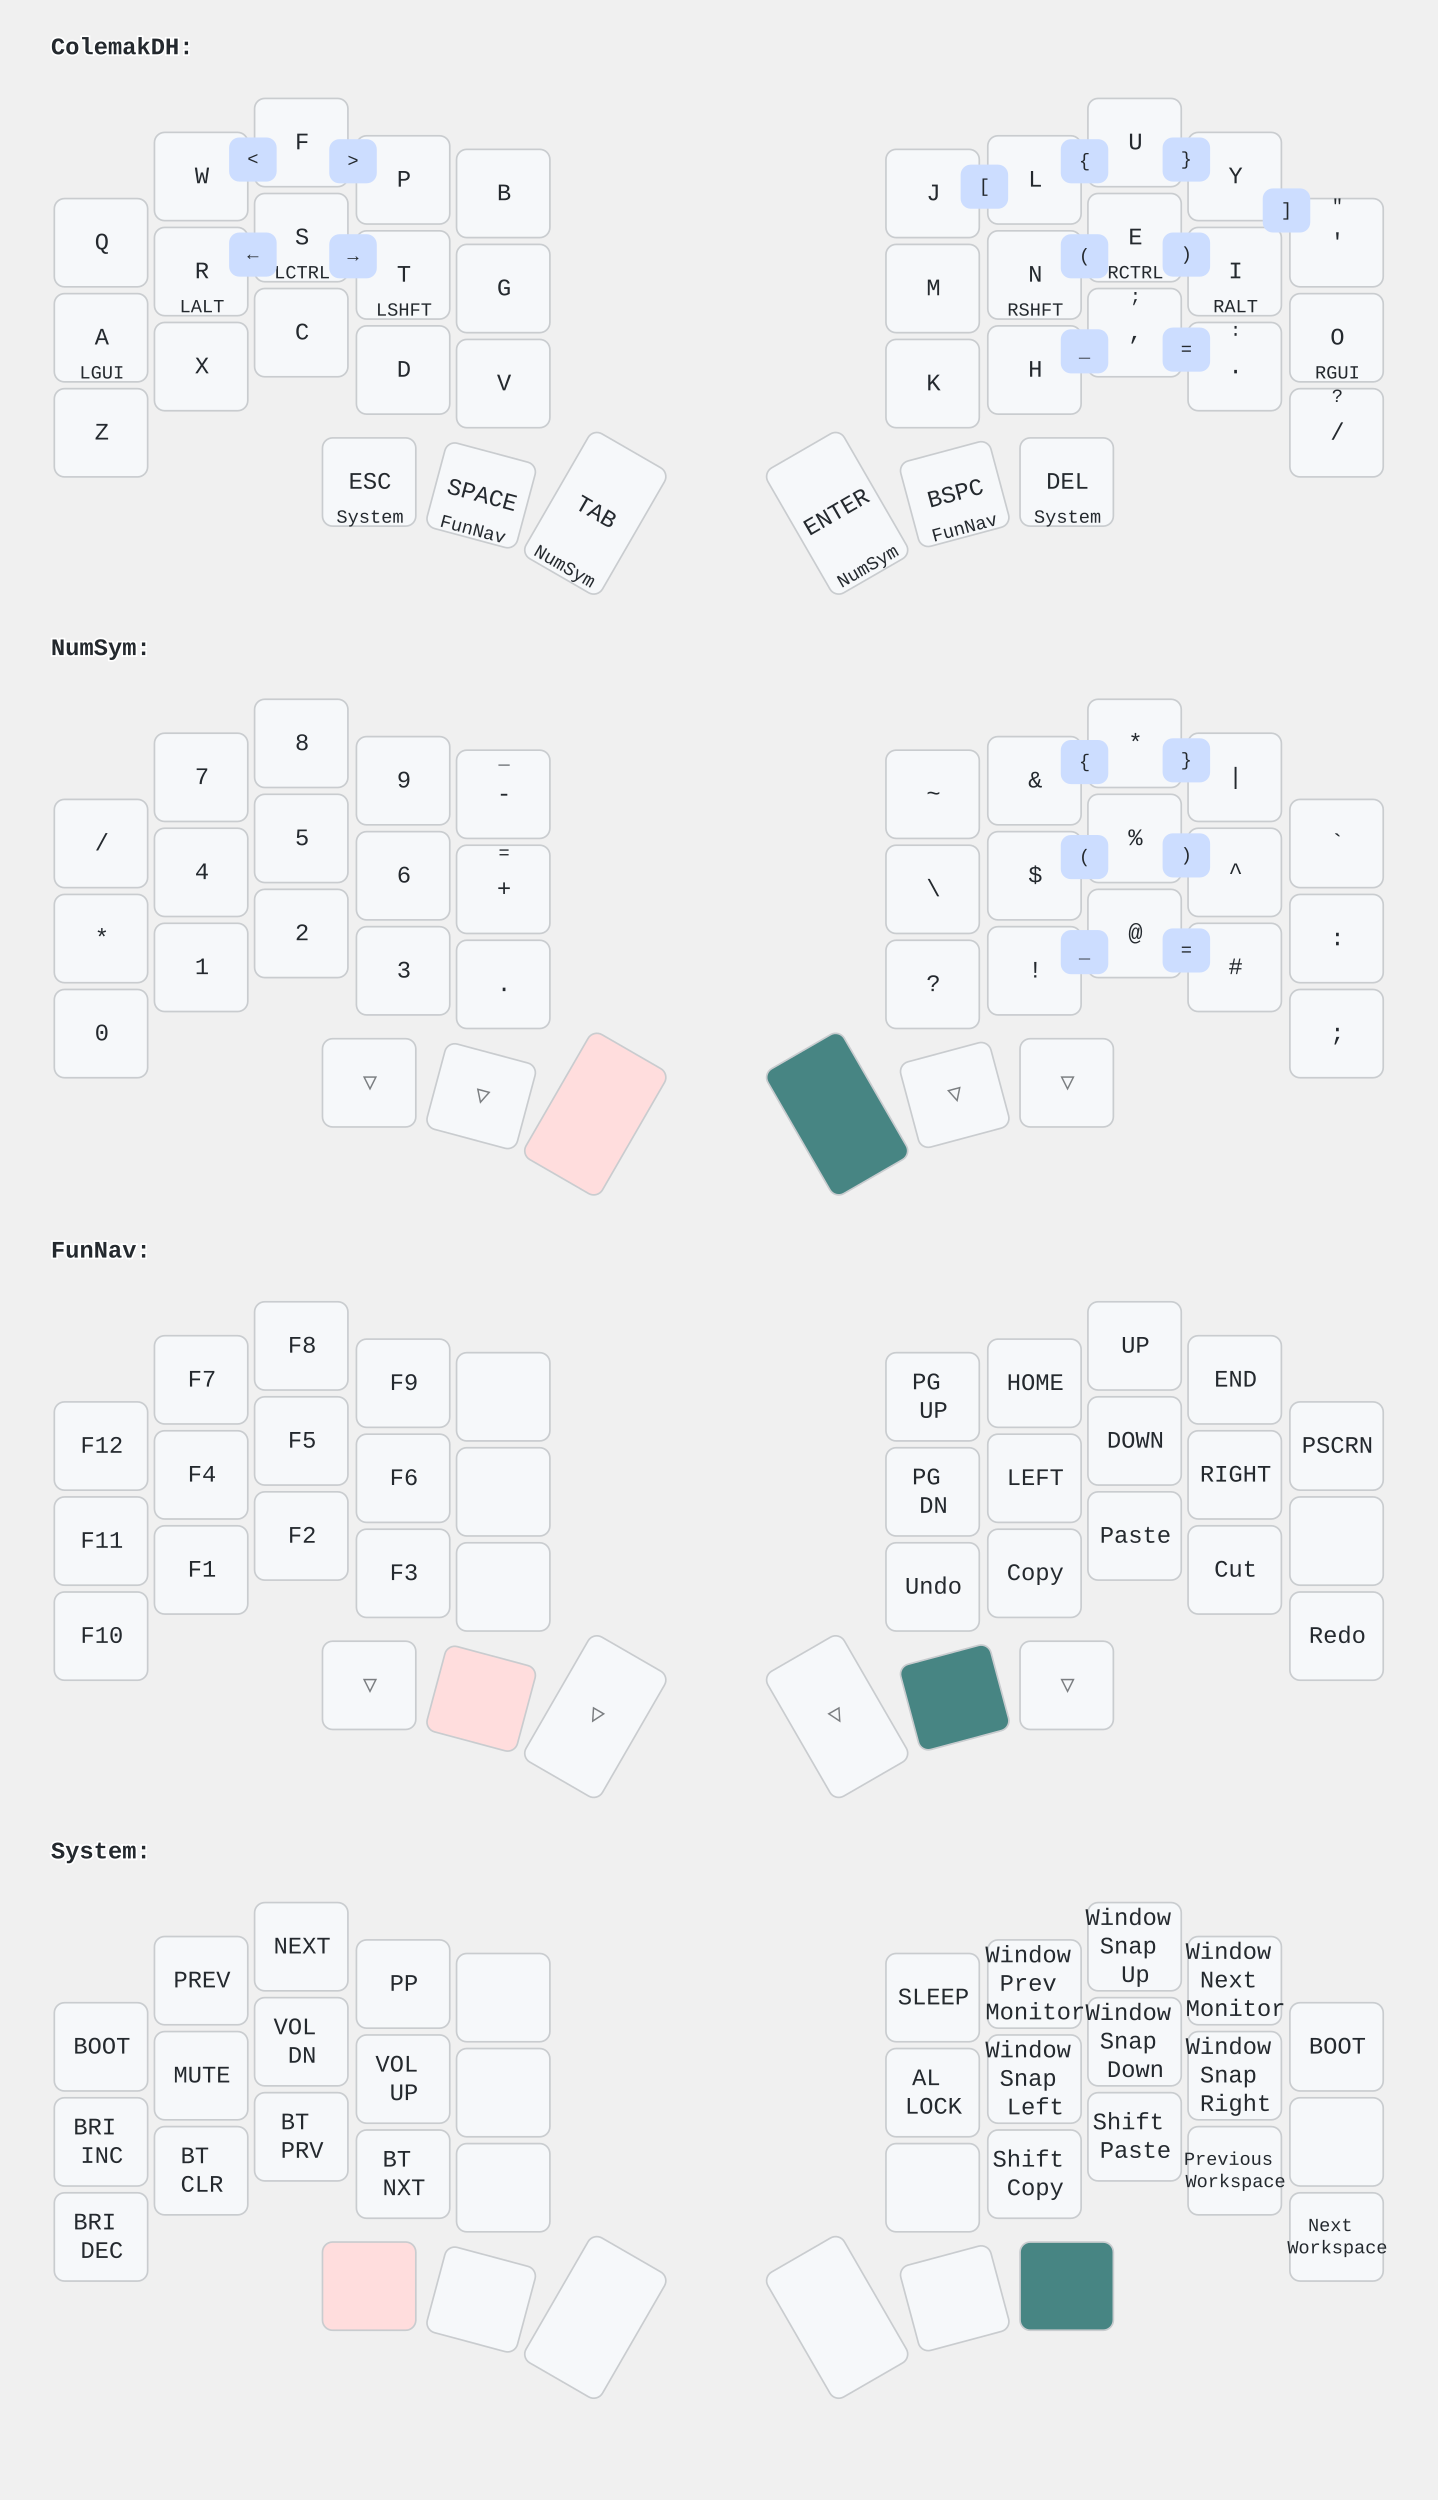
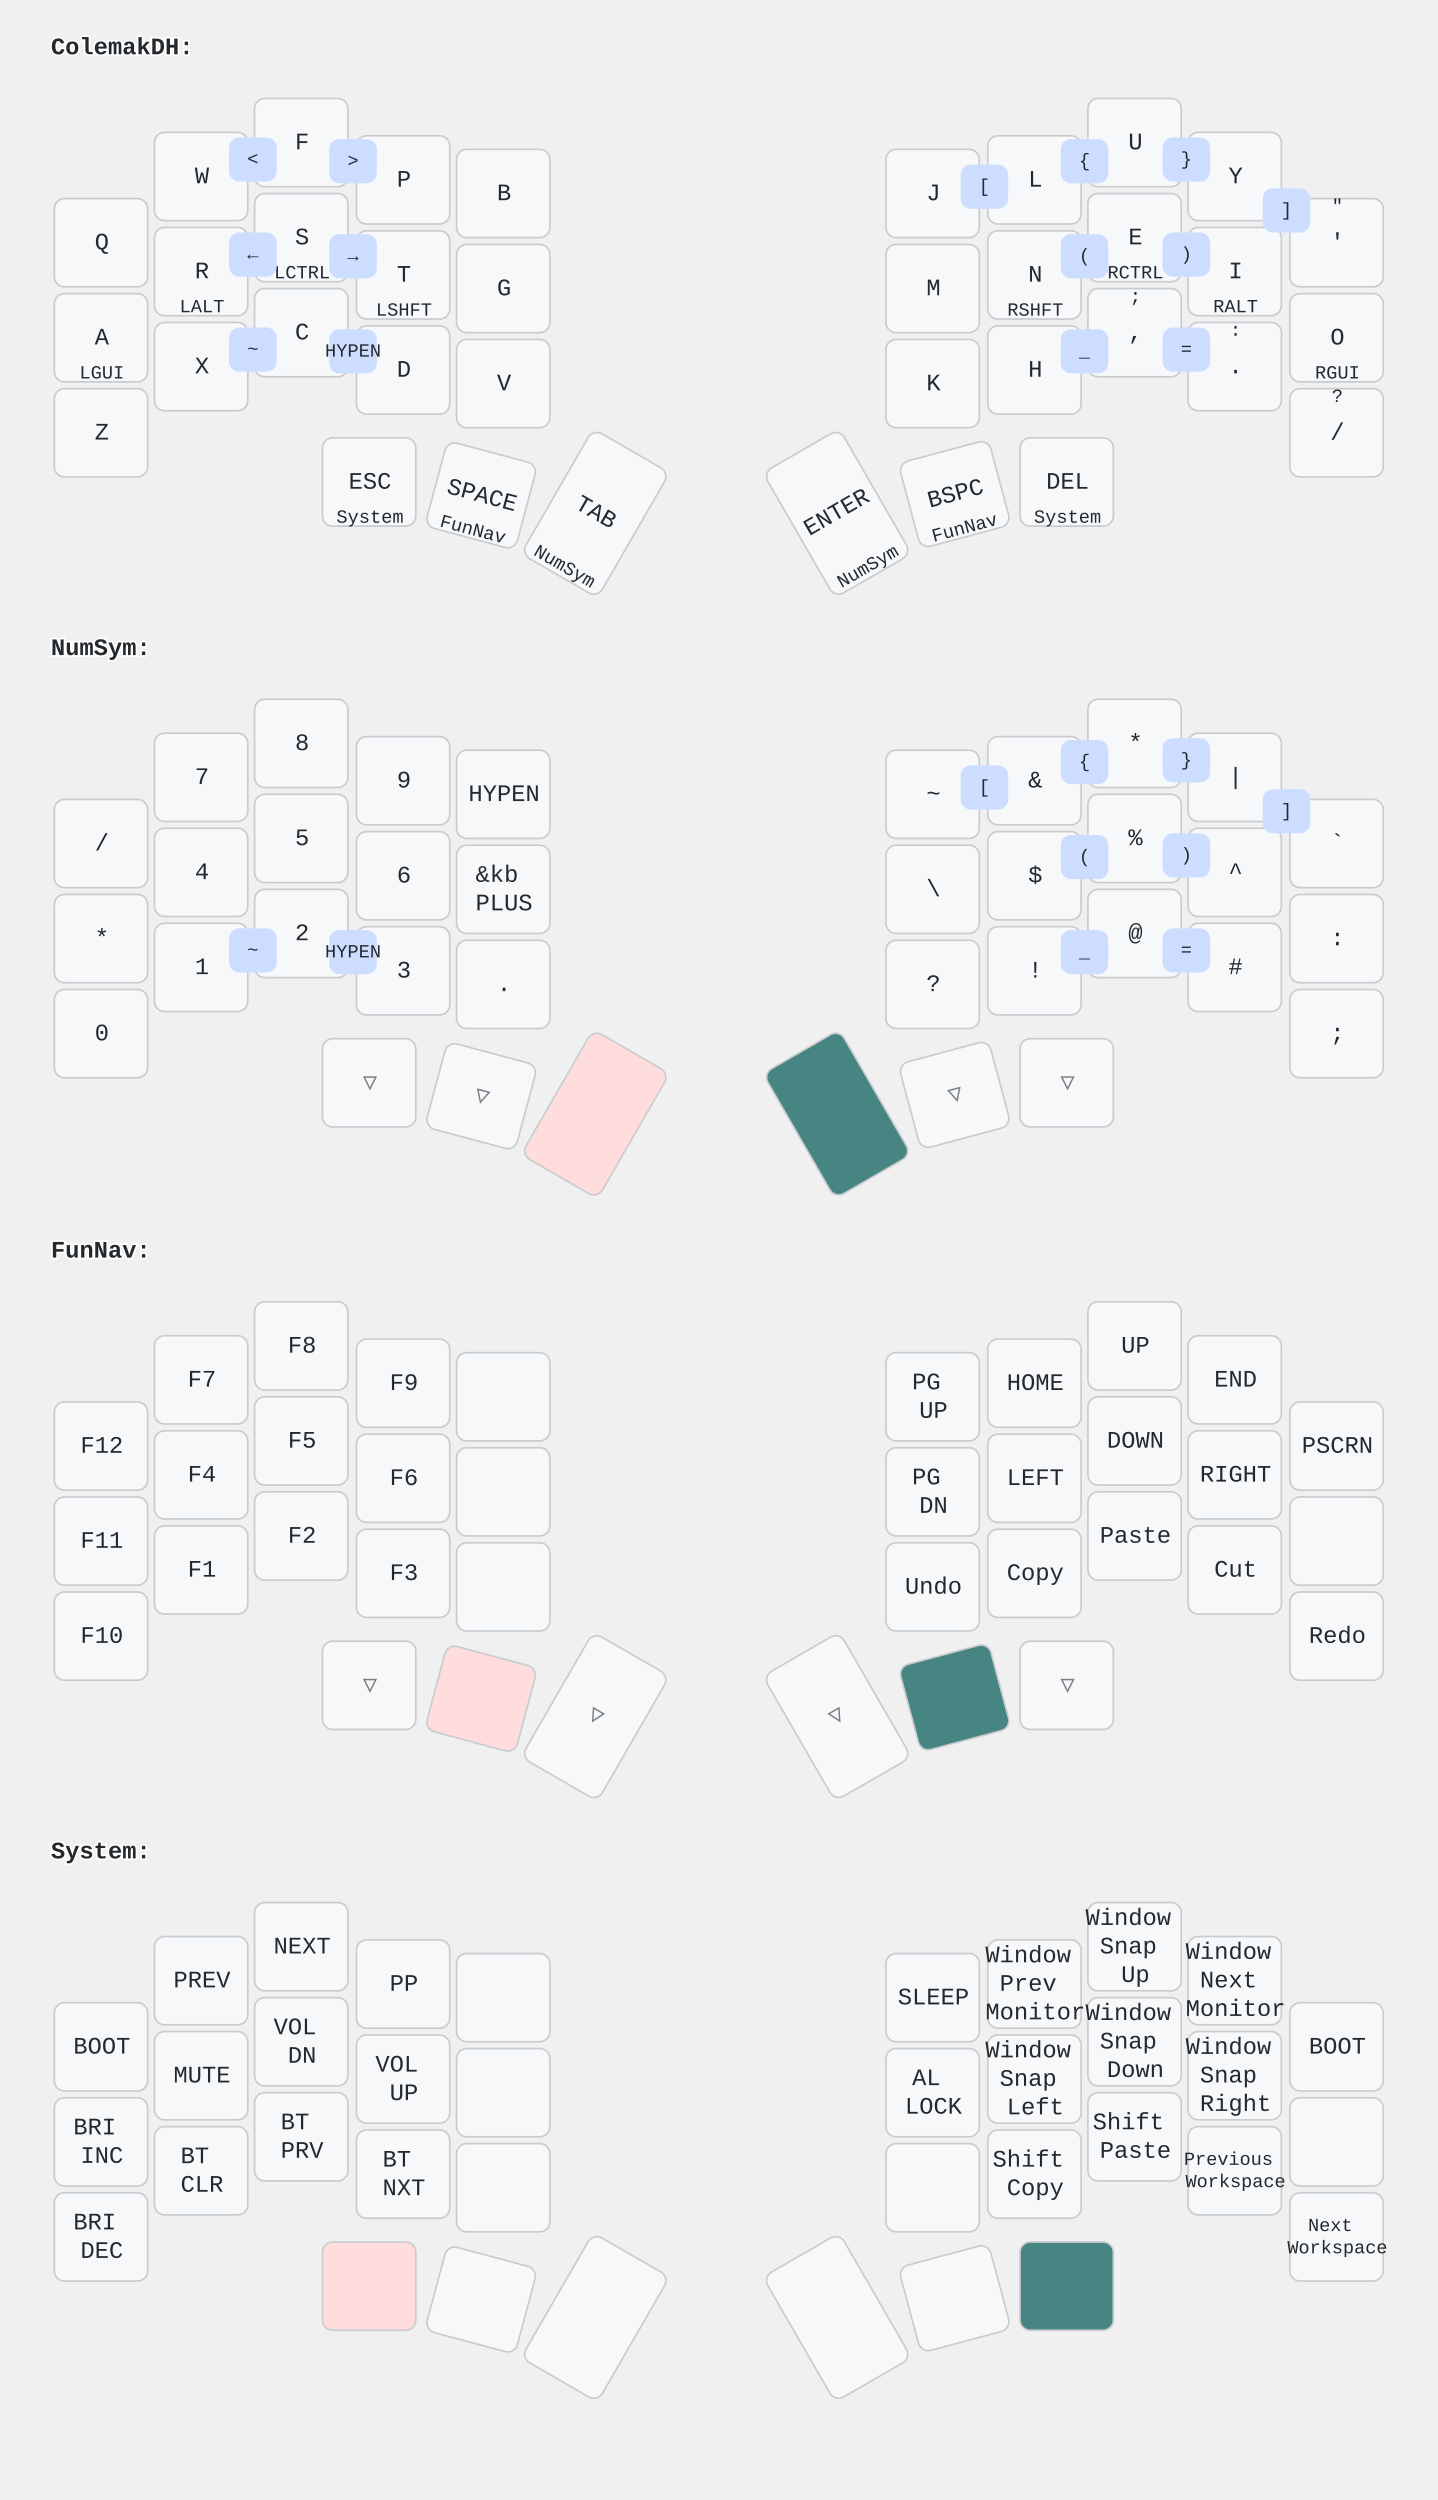
<svg xmlns="http://www.w3.org/2000/svg" width="847" height="1473" viewBox="0 0 847 1473" class="keymap">
  <style>/* inherit to force styles through use tags */
svg path {
    fill: inherit;
}

/* font and background color specifications */
svg.keymap {
    font-family: SFMono-Regular,Consolas,Liberation Mono,Menlo,monospace;
    font-size: 14px;
    font-kerning: normal;
    text-rendering: optimizeLegibility;
    fill: #24292e;
}

/* default key styling */
rect.key {
    fill: #f6f8fa;
    stroke: #c9cccf;
    stroke-width: 1;
}

/* default key side styling, only used is draw_key_sides is set */
rect.side {
    filter: brightness(90%);
}

/* color accent for combo boxes */
rect.combo, rect.combo-separate {
    fill: #cdf;
}

/* color accent for held keys */
rect.held, rect.combo.held {
    fill: #fdd;
}

/* color accent for ghost (optional) keys */
rect.ghost, rect.combo.ghost {
    stroke-dasharray: 4, 4;
    stroke-width: 2;
}

text {
    text-anchor: middle;
    dominant-baseline: middle;
}

/* styling for layer labels */
text.label {
    font-weight: bold;
    text-anchor: start;
    stroke: white;
    stroke-width: 2;
    paint-order: stroke;
}

/* styling for combo tap, and key hold/shifted label text */
text.combo, text.hold, text.shifted {
    font-size: 11px;
}

text.hold {
    text-anchor: middle;
    dominant-baseline: auto;
}

text.shifted {
    text-anchor: middle;
    dominant-baseline: hanging;
}

/* styling for hold/shifted label text in combo box */
text.combo.hold, text.combo.shifted {
    font-size: 8px;
}

/* lighter symbol for transparent keys */
text.trans {
    fill: #7b7e81;
}

/* styling for combo dendrons */
path.combo {
    stroke-width: 1;
    stroke: gray;
    fill: none;
}

/* Start Tabler Icons Cleanup */
/* cannot use height/width with glyphs */
.icon-tabler &gt; path {
    fill: inherit;
    stroke: inherit;
    stroke-width: 2;
}
/* hide tabler's default box */
.icon-tabler &gt; path[stroke="none"][fill="none"] {
    visibility: hidden;
}
/* End Tabler Icons Cleanup */

@media (prefers-color-scheme: dark) {
svg.keymap { fill: #d1d6db; }
rect.key { fill: #3f4750; }
rect.key, rect.combo { stroke: #60666c; }
rect.combo, rect.combo-separate { fill: #1f3d7a; }
rect.held, rect.combo.held { fill: #854747; }
text.label, text.footer { stroke: black; }
text.trans { fill: #7e8184; }
path.combo { stroke: #7f7f7f; }

}
rect.held.alternate { fill: #478583; }</style>
  <g transform="translate(30, 0)" class="layer-ColemakDH">
    <text x="0" y="28" class="label">ColemakDH:</text>
    <g transform="translate(0, 56)">
      <g transform="translate(30, 87)" class="key keypos-0">
        <rect rx="6" ry="6" x="-28" y="-26" width="55" height="52" class="key" />
        <text x="0" y="0" class="key tap">Q</text>
      </g>
      <g transform="translate(89, 48)" class="key keypos-1">
        <rect rx="6" ry="6" x="-28" y="-26" width="55" height="52" class="key" />
        <text x="0" y="0" class="key tap">W</text>
      </g>
      <g transform="translate(148, 28)" class="key keypos-2">
        <rect rx="6" ry="6" x="-28" y="-26" width="55" height="52" class="key" />
        <text x="0" y="0" class="key tap">F</text>
      </g>
      <g transform="translate(208, 50)" class="key keypos-3">
        <rect rx="6" ry="6" x="-28" y="-26" width="55" height="52" class="key" />
        <text x="0" y="0" class="key tap">P</text>
      </g>
      <g transform="translate(267, 58)" class="key keypos-4">
        <rect rx="6" ry="6" x="-28" y="-26" width="55" height="52" class="key" />
        <text x="0" y="0" class="key tap">B</text>
      </g>
      <g transform="translate(520, 58)" class="key keypos-5">
        <rect rx="6" ry="6" x="-28" y="-26" width="55" height="52" class="key" />
        <text x="0" y="0" class="key tap">J</text>
      </g>
      <g transform="translate(580, 50)" class="key keypos-6">
        <rect rx="6" ry="6" x="-28" y="-26" width="55" height="52" class="key" />
        <text x="0" y="0" class="key tap">L</text>
      </g>
      <g transform="translate(639, 28)" class="key keypos-7">
        <rect rx="6" ry="6" x="-28" y="-26" width="55" height="52" class="key" />
        <text x="0" y="0" class="key tap">U</text>
      </g>
      <g transform="translate(698, 48)" class="key keypos-8">
        <rect rx="6" ry="6" x="-28" y="-26" width="55" height="52" class="key" />
        <text x="0" y="0" class="key tap">Y</text>
      </g>
      <g transform="translate(758, 87)" class="key keypos-9">
        <rect rx="6" ry="6" x="-28" y="-26" width="55" height="52" class="key" />
        <text x="0" y="0" class="key tap">'</text>
        <text x="0" y="-24" class="key shifted">"</text>
      </g>
      <g transform="translate(30, 143)" class="key keypos-10">
        <rect rx="6" ry="6" x="-28" y="-26" width="55" height="52" class="key" />
        <text x="0" y="0" class="key tap">A</text>
        <text x="0" y="24" class="key hold">LGUI</text>
      </g>
      <g transform="translate(89, 104)" class="key keypos-11">
        <rect rx="6" ry="6" x="-28" y="-26" width="55" height="52" class="key" />
        <text x="0" y="0" class="key tap">R</text>
        <text x="0" y="24" class="key hold">LALT</text>
      </g>
      <g transform="translate(148, 84)" class="key keypos-12">
        <rect rx="6" ry="6" x="-28" y="-26" width="55" height="52" class="key" />
        <text x="0" y="0" class="key tap">S</text>
        <text x="0" y="24" class="key hold">LCTRL</text>
      </g>
      <g transform="translate(208, 106)" class="key keypos-13">
        <rect rx="6" ry="6" x="-28" y="-26" width="55" height="52" class="key" />
        <text x="0" y="0" class="key tap">T</text>
        <text x="0" y="24" class="key hold">LSHFT</text>
      </g>
      <g transform="translate(267, 114)" class="key keypos-14">
        <rect rx="6" ry="6" x="-28" y="-26" width="55" height="52" class="key" />
        <text x="0" y="0" class="key tap">G</text>
      </g>
      <g transform="translate(520, 114)" class="key keypos-15">
        <rect rx="6" ry="6" x="-28" y="-26" width="55" height="52" class="key" />
        <text x="0" y="0" class="key tap">M</text>
      </g>
      <g transform="translate(580, 106)" class="key keypos-16">
        <rect rx="6" ry="6" x="-28" y="-26" width="55" height="52" class="key" />
        <text x="0" y="0" class="key tap">N</text>
        <text x="0" y="24" class="key hold">RSHFT</text>
      </g>
      <g transform="translate(639, 84)" class="key keypos-17">
        <rect rx="6" ry="6" x="-28" y="-26" width="55" height="52" class="key" />
        <text x="0" y="0" class="key tap">E</text>
        <text x="0" y="24" class="key hold">RCTRL</text>
      </g>
      <g transform="translate(698, 104)" class="key keypos-18">
        <rect rx="6" ry="6" x="-28" y="-26" width="55" height="52" class="key" />
        <text x="0" y="0" class="key tap">I</text>
        <text x="0" y="24" class="key hold">RALT</text>
      </g>
      <g transform="translate(758, 143)" class="key keypos-19">
        <rect rx="6" ry="6" x="-28" y="-26" width="55" height="52" class="key" />
        <text x="0" y="0" class="key tap">O</text>
        <text x="0" y="24" class="key hold">RGUI</text>
      </g>
      <g transform="translate(30, 199)" class="key keypos-20">
        <rect rx="6" ry="6" x="-28" y="-26" width="55" height="52" class="key" />
        <text x="0" y="0" class="key tap">Z</text>
      </g>
      <g transform="translate(89, 160)" class="key keypos-21">
        <rect rx="6" ry="6" x="-28" y="-26" width="55" height="52" class="key" />
        <text x="0" y="0" class="key tap">X</text>
      </g>
      <g transform="translate(148, 140)" class="key keypos-22">
        <rect rx="6" ry="6" x="-28" y="-26" width="55" height="52" class="key" />
        <text x="0" y="0" class="key tap">C</text>
      </g>
      <g transform="translate(208, 162)" class="key keypos-23">
        <rect rx="6" ry="6" x="-28" y="-26" width="55" height="52" class="key" />
        <text x="0" y="0" class="key tap">D</text>
      </g>
      <g transform="translate(267, 170)" class="key keypos-24">
        <rect rx="6" ry="6" x="-28" y="-26" width="55" height="52" class="key" />
        <text x="0" y="0" class="key tap">V</text>
      </g>
      <g transform="translate(520, 170)" class="key keypos-25">
        <rect rx="6" ry="6" x="-28" y="-26" width="55" height="52" class="key" />
        <text x="0" y="0" class="key tap">K</text>
      </g>
      <g transform="translate(580, 162)" class="key keypos-26">
        <rect rx="6" ry="6" x="-28" y="-26" width="55" height="52" class="key" />
        <text x="0" y="0" class="key tap">H</text>
      </g>
      <g transform="translate(639, 140)" class="key keypos-27">
        <rect rx="6" ry="6" x="-28" y="-26" width="55" height="52" class="key" />
        <text x="0" y="0" class="key tap">,</text>
        <text x="0" y="-24" class="key shifted">;</text>
      </g>
      <g transform="translate(698, 160)" class="key keypos-28">
        <rect rx="6" ry="6" x="-28" y="-26" width="55" height="52" class="key" />
        <text x="0" y="0" class="key tap">.</text>
        <text x="0" y="-24" class="key shifted">:</text>
      </g>
      <g transform="translate(758, 199)" class="key keypos-29">
        <rect rx="6" ry="6" x="-28" y="-26" width="55" height="52" class="key" />
        <text x="0" y="0" class="key tap">/</text>
        <text x="0" y="-24" class="key shifted">?</text>
      </g>
      <g transform="translate(188, 228)" class="key keypos-30">
        <rect rx="6" ry="6" x="-28" y="-26" width="55" height="52" class="key" />
        <text x="0" y="0" class="key tap">ESC</text>
        <text x="0" y="24" class="key hold">System</text>
      </g>
      <g transform="translate(254, 236) rotate(15.0)" class="key keypos-31">
        <rect rx="6" ry="6" x="-28" y="-26" width="55" height="52" class="key" />
        <text x="0" y="0" class="key tap">SPACE</text>
        <text x="0" y="24" class="key hold">FunNav</text>
      </g>
      <g transform="translate(321, 246) rotate(30.0)" class="key keypos-32">
        <rect rx="6" ry="6" x="-26" y="-42" width="52" height="85" class="key" />
        <text x="0" y="0" class="key tap">TAB</text>
        <text x="0" y="40" class="key hold">NumSym</text>
      </g>
      <g transform="translate(463, 246) rotate(-30.0)" class="key keypos-33">
        <rect rx="6" ry="6" x="-26" y="-42" width="52" height="85" class="key" />
        <text x="0" y="0" class="key tap">ENTER</text>
        <text x="0" y="40" class="key hold">NumSym</text>
      </g>
      <g transform="translate(533, 235) rotate(-15.0)" class="key keypos-34">
        <rect rx="6" ry="6" x="-28" y="-26" width="55" height="52" class="key" />
        <text x="0" y="0" class="key tap">BSPC</text>
        <text x="0" y="24" class="key hold">FunNav</text>
      </g>
      <g transform="translate(599, 228)" class="key keypos-35">
        <rect rx="6" ry="6" x="-28" y="-26" width="55" height="52" class="key" />
        <text x="0" y="0" class="key tap">DEL</text>
        <text x="0" y="24" class="key hold">System</text>
      </g>
      <g class="combo combopos-0">
        <rect rx="6" ry="6" x="595" y="26" width="28" height="26" class="combo" />
        <text x="609" y="39" class="combo tap">{</text>
      </g>
      <g class="combo combopos-1">
        <rect rx="6" ry="6" x="655" y="25" width="28" height="26" class="combo" />
        <text x="669" y="38" class="combo tap">}</text>
      </g>
      <g class="combo combopos-2">
        <rect rx="6" ry="6" x="536" y="41" width="28" height="26" class="combo" />
        <text x="550" y="54" class="combo tap">[</text>
      </g>
      <g class="combo combopos-3">
        <rect rx="6" ry="6" x="714" y="55" width="28" height="26" class="combo" />
        <text x="728" y="68" class="combo tap">]</text>
      </g>
      <g class="combo combopos-4">
        <rect rx="6" ry="6" x="595" y="82" width="28" height="26" class="combo" />
        <text x="609" y="95" class="combo tap">(</text>
      </g>
      <g class="combo combopos-5">
        <rect rx="6" ry="6" x="655" y="81" width="28" height="26" class="combo" />
        <text x="669" y="94" class="combo tap">)</text>
      </g>
      <g class="combo combopos-6">
+         <rect rx="6" ry="6" x="105" y="137" width="28" height="26" class="combo" />
+         <text x="119" y="150" class="combo tap">~</text>
+       </g>
+       <g class="combo combopos-7">
+         <rect rx="6" ry="6" x="164" y="138" width="28" height="26" class="combo" />
+         <text x="178" y="151" class="combo tap">HYPEN</text>
+       </g>
+       <g class="combo combopos-8">
        <rect rx="6" ry="6" x="105" y="25" width="28" height="26" class="combo" />
        <text x="119" y="38" class="combo tap">&lt;</text>
      </g>
-       <g class="combo combopos-7">
+       <g class="combo combopos-9">
        <rect rx="6" ry="6" x="164" y="26" width="28" height="26" class="combo" />
        <text x="178" y="39" class="combo tap">&gt;</text>
      </g>
-       <g class="combo combopos-8">
+       <g class="combo combopos-10">
        <rect rx="6" ry="6" x="595" y="138" width="28" height="26" class="combo" />
        <text x="609" y="151" class="combo tap">_</text>
      </g>
-       <g class="combo combopos-9">
+       <g class="combo combopos-11">
        <rect rx="6" ry="6" x="655" y="137" width="28" height="26" class="combo" />
        <text x="669" y="150" class="combo tap">=</text>
      </g>
-       <g class="combo combopos-10">
+       <g class="combo combopos-12">
        <rect rx="6" ry="6" x="105" y="81" width="28" height="26" class="combo" />
        <text x="119" y="94" class="combo tap">←</text>
      </g>
-       <g class="combo combopos-11">
+       <g class="combo combopos-13">
        <rect rx="6" ry="6" x="164" y="82" width="28" height="26" class="combo" />
        <text x="178" y="95" class="combo tap">→</text>
      </g>
    </g>
  </g>
  <g transform="translate(30, 354)" class="layer-NumSym">
    <text x="0" y="28" class="label">NumSym:</text>
    <g transform="translate(0, 56)">
      <g transform="translate(30, 87)" class="key keypos-0">
        <rect rx="6" ry="6" x="-28" y="-26" width="55" height="52" class="key" />
        <text x="0" y="0" class="key tap">/</text>
      </g>
      <g transform="translate(89, 48)" class="key keypos-1">
        <rect rx="6" ry="6" x="-28" y="-26" width="55" height="52" class="key" />
        <text x="0" y="0" class="key tap">7</text>
      </g>
      <g transform="translate(148, 28)" class="key keypos-2">
        <rect rx="6" ry="6" x="-28" y="-26" width="55" height="52" class="key" />
        <text x="0" y="0" class="key tap">8</text>
      </g>
      <g transform="translate(208, 50)" class="key keypos-3">
        <rect rx="6" ry="6" x="-28" y="-26" width="55" height="52" class="key" />
        <text x="0" y="0" class="key tap">9</text>
      </g>
      <g transform="translate(267, 58)" class="key keypos-4">
        <rect rx="6" ry="6" x="-28" y="-26" width="55" height="52" class="key" />
-         <text x="0" y="0" class="key tap">-</text>
-         <text x="0" y="-24" class="key shifted">_</text>
+         <text x="0" y="0" class="key tap">HYPEN</text>
      </g>
      <g transform="translate(520, 58)" class="key keypos-5">
        <rect rx="6" ry="6" x="-28" y="-26" width="55" height="52" class="key" />
        <text x="0" y="0" class="key tap">~</text>
      </g>
      <g transform="translate(580, 50)" class="key keypos-6">
        <rect rx="6" ry="6" x="-28" y="-26" width="55" height="52" class="key" />
        <text x="0" y="0" class="key tap">&amp;</text>
      </g>
      <g transform="translate(639, 28)" class="key keypos-7">
        <rect rx="6" ry="6" x="-28" y="-26" width="55" height="52" class="key" />
        <text x="0" y="0" class="key tap">*</text>
      </g>
      <g transform="translate(698, 48)" class="key keypos-8">
        <rect rx="6" ry="6" x="-28" y="-26" width="55" height="52" class="key" />
        <text x="0" y="0" class="key tap">|</text>
      </g>
      <g transform="translate(758, 87)" class="key keypos-9">
        <rect rx="6" ry="6" x="-28" y="-26" width="55" height="52" class="key" />
        <text x="0" y="0" class="key tap">`</text>
      </g>
      <g transform="translate(30, 143)" class="key keypos-10">
        <rect rx="6" ry="6" x="-28" y="-26" width="55" height="52" class="key" />
        <text x="0" y="0" class="key tap">*</text>
      </g>
      <g transform="translate(89, 104)" class="key keypos-11">
        <rect rx="6" ry="6" x="-28" y="-26" width="55" height="52" class="key" />
        <text x="0" y="0" class="key tap">4</text>
      </g>
      <g transform="translate(148, 84)" class="key keypos-12">
        <rect rx="6" ry="6" x="-28" y="-26" width="55" height="52" class="key" />
        <text x="0" y="0" class="key tap">5</text>
      </g>
      <g transform="translate(208, 106)" class="key keypos-13">
        <rect rx="6" ry="6" x="-28" y="-26" width="55" height="52" class="key" />
        <text x="0" y="0" class="key tap">6</text>
      </g>
      <g transform="translate(267, 114)" class="key keypos-14">
        <rect rx="6" ry="6" x="-28" y="-26" width="55" height="52" class="key" />
-         <text x="0" y="0" class="key tap">+</text>
-         <text x="0" y="-24" class="key shifted">=</text>
+         <text x="0" y="0" class="key tap">
+           <tspan x="0" dy="-0.6em">&amp;kb</tspan>
+           <tspan x="0" dy="1.2em">PLUS</tspan>
+         </text>
      </g>
      <g transform="translate(520, 114)" class="key keypos-15">
        <rect rx="6" ry="6" x="-28" y="-26" width="55" height="52" class="key" />
        <text x="0" y="0" class="key tap">\</text>
      </g>
      <g transform="translate(580, 106)" class="key keypos-16">
        <rect rx="6" ry="6" x="-28" y="-26" width="55" height="52" class="key" />
        <text x="0" y="0" class="key tap">$</text>
      </g>
      <g transform="translate(639, 84)" class="key keypos-17">
        <rect rx="6" ry="6" x="-28" y="-26" width="55" height="52" class="key" />
        <text x="0" y="0" class="key tap">%</text>
      </g>
      <g transform="translate(698, 104)" class="key keypos-18">
        <rect rx="6" ry="6" x="-28" y="-26" width="55" height="52" class="key" />
        <text x="0" y="0" class="key tap">^</text>
      </g>
      <g transform="translate(758, 143)" class="key keypos-19">
        <rect rx="6" ry="6" x="-28" y="-26" width="55" height="52" class="key" />
        <text x="0" y="0" class="key tap">:</text>
      </g>
      <g transform="translate(30, 199)" class="key keypos-20">
        <rect rx="6" ry="6" x="-28" y="-26" width="55" height="52" class="key" />
        <text x="0" y="0" class="key tap">0</text>
      </g>
      <g transform="translate(89, 160)" class="key keypos-21">
        <rect rx="6" ry="6" x="-28" y="-26" width="55" height="52" class="key" />
        <text x="0" y="0" class="key tap">1</text>
      </g>
      <g transform="translate(148, 140)" class="key keypos-22">
        <rect rx="6" ry="6" x="-28" y="-26" width="55" height="52" class="key" />
        <text x="0" y="0" class="key tap">2</text>
      </g>
      <g transform="translate(208, 162)" class="key keypos-23">
        <rect rx="6" ry="6" x="-28" y="-26" width="55" height="52" class="key" />
        <text x="0" y="0" class="key tap">3</text>
      </g>
      <g transform="translate(267, 170)" class="key keypos-24">
        <rect rx="6" ry="6" x="-28" y="-26" width="55" height="52" class="key" />
        <text x="0" y="0" class="key tap">.</text>
      </g>
      <g transform="translate(520, 170)" class="key keypos-25">
        <rect rx="6" ry="6" x="-28" y="-26" width="55" height="52" class="key" />
        <text x="0" y="0" class="key tap">?</text>
      </g>
      <g transform="translate(580, 162)" class="key keypos-26">
        <rect rx="6" ry="6" x="-28" y="-26" width="55" height="52" class="key" />
        <text x="0" y="0" class="key tap">!</text>
      </g>
      <g transform="translate(639, 140)" class="key keypos-27">
        <rect rx="6" ry="6" x="-28" y="-26" width="55" height="52" class="key" />
        <text x="0" y="0" class="key tap">@</text>
      </g>
      <g transform="translate(698, 160)" class="key keypos-28">
        <rect rx="6" ry="6" x="-28" y="-26" width="55" height="52" class="key" />
        <text x="0" y="0" class="key tap">#</text>
      </g>
      <g transform="translate(758, 199)" class="key keypos-29">
        <rect rx="6" ry="6" x="-28" y="-26" width="55" height="52" class="key" />
        <text x="0" y="0" class="key tap">;</text>
      </g>
      <g transform="translate(188, 228)" class="key trans keypos-30">
        <rect rx="6" ry="6" x="-28" y="-26" width="55" height="52" class="key trans" />
        <text x="0" y="0" class="key trans tap">▽</text>
      </g>
      <g transform="translate(254, 236) rotate(15.0)" class="key trans keypos-31">
        <rect rx="6" ry="6" x="-28" y="-26" width="55" height="52" class="key trans" />
        <text x="0" y="0" class="key trans tap">▽</text>
      </g>
      <g transform="translate(321, 246) rotate(30.0)" class="key held keypos-32">
        <rect rx="6" ry="6" x="-26" y="-42" width="52" height="85" class="key held" />
      </g>
      <g transform="translate(463, 246) rotate(-30.0)" class="key held alternate keypos-33">
        <rect rx="6" ry="6" x="-26" y="-42" width="52" height="85" class="key held alternate" />
      </g>
      <g transform="translate(533, 235) rotate(-15.0)" class="key trans keypos-34">
        <rect rx="6" ry="6" x="-28" y="-26" width="55" height="52" class="key trans" />
        <text x="0" y="0" class="key trans tap">▽</text>
      </g>
      <g transform="translate(599, 228)" class="key trans keypos-35">
        <rect rx="6" ry="6" x="-28" y="-26" width="55" height="52" class="key trans" />
        <text x="0" y="0" class="key trans tap">▽</text>
      </g>
      <g class="combo combopos-0">
        <rect rx="6" ry="6" x="595" y="26" width="28" height="26" class="combo" />
        <text x="609" y="39" class="combo tap">{</text>
      </g>
      <g class="combo combopos-1">
        <rect rx="6" ry="6" x="655" y="25" width="28" height="26" class="combo" />
        <text x="669" y="38" class="combo tap">}</text>
      </g>
      <g class="combo combopos-2">
+         <rect rx="6" ry="6" x="536" y="41" width="28" height="26" class="combo" />
+         <text x="550" y="54" class="combo tap">[</text>
+       </g>
+       <g class="combo combopos-3">
+         <rect rx="6" ry="6" x="714" y="55" width="28" height="26" class="combo" />
+         <text x="728" y="68" class="combo tap">]</text>
+       </g>
+       <g class="combo combopos-4">
        <rect rx="6" ry="6" x="595" y="82" width="28" height="26" class="combo" />
        <text x="609" y="95" class="combo tap">(</text>
      </g>
-       <g class="combo combopos-3">
+       <g class="combo combopos-5">
        <rect rx="6" ry="6" x="655" y="81" width="28" height="26" class="combo" />
        <text x="669" y="94" class="combo tap">)</text>
      </g>
-       <g class="combo combopos-4">
+       <g class="combo combopos-6">
+         <rect rx="6" ry="6" x="105" y="137" width="28" height="26" class="combo" />
+         <text x="119" y="150" class="combo tap">~</text>
+       </g>
+       <g class="combo combopos-7">
+         <rect rx="6" ry="6" x="164" y="138" width="28" height="26" class="combo" />
+         <text x="178" y="151" class="combo tap">HYPEN</text>
+       </g>
+       <g class="combo combopos-8">
        <rect rx="6" ry="6" x="595" y="138" width="28" height="26" class="combo" />
        <text x="609" y="151" class="combo tap">_</text>
      </g>
-       <g class="combo combopos-5">
+       <g class="combo combopos-9">
        <rect rx="6" ry="6" x="655" y="137" width="28" height="26" class="combo" />
        <text x="669" y="150" class="combo tap">=</text>
      </g>
    </g>
  </g>
  <g transform="translate(30, 709)" class="layer-FunNav">
    <text x="0" y="28" class="label">FunNav:</text>
    <g transform="translate(0, 56)">
      <g transform="translate(30, 87)" class="key keypos-0">
        <rect rx="6" ry="6" x="-28" y="-26" width="55" height="52" class="key" />
        <text x="0" y="0" class="key tap">F12</text>
      </g>
      <g transform="translate(89, 48)" class="key keypos-1">
        <rect rx="6" ry="6" x="-28" y="-26" width="55" height="52" class="key" />
        <text x="0" y="0" class="key tap">F7</text>
      </g>
      <g transform="translate(148, 28)" class="key keypos-2">
        <rect rx="6" ry="6" x="-28" y="-26" width="55" height="52" class="key" />
        <text x="0" y="0" class="key tap">F8</text>
      </g>
      <g transform="translate(208, 50)" class="key keypos-3">
        <rect rx="6" ry="6" x="-28" y="-26" width="55" height="52" class="key" />
        <text x="0" y="0" class="key tap">F9</text>
      </g>
      <g transform="translate(267, 58)" class="key keypos-4">
        <rect rx="6" ry="6" x="-28" y="-26" width="55" height="52" class="key" />
      </g>
      <g transform="translate(520, 58)" class="key keypos-5">
        <rect rx="6" ry="6" x="-28" y="-26" width="55" height="52" class="key" />
        <text x="0" y="0" class="key tap">
          <tspan x="0" dy="-0.6em">PG</tspan>
          <tspan x="0" dy="1.2em">UP</tspan>
        </text>
      </g>
      <g transform="translate(580, 50)" class="key keypos-6">
        <rect rx="6" ry="6" x="-28" y="-26" width="55" height="52" class="key" />
        <text x="0" y="0" class="key tap">HOME</text>
      </g>
      <g transform="translate(639, 28)" class="key keypos-7">
        <rect rx="6" ry="6" x="-28" y="-26" width="55" height="52" class="key" />
        <text x="0" y="0" class="key tap">UP</text>
      </g>
      <g transform="translate(698, 48)" class="key keypos-8">
        <rect rx="6" ry="6" x="-28" y="-26" width="55" height="52" class="key" />
        <text x="0" y="0" class="key tap">END</text>
      </g>
      <g transform="translate(758, 87)" class="key keypos-9">
        <rect rx="6" ry="6" x="-28" y="-26" width="55" height="52" class="key" />
        <text x="0" y="0" class="key tap">PSCRN</text>
      </g>
      <g transform="translate(30, 143)" class="key keypos-10">
        <rect rx="6" ry="6" x="-28" y="-26" width="55" height="52" class="key" />
        <text x="0" y="0" class="key tap">F11</text>
      </g>
      <g transform="translate(89, 104)" class="key keypos-11">
        <rect rx="6" ry="6" x="-28" y="-26" width="55" height="52" class="key" />
        <text x="0" y="0" class="key tap">F4</text>
      </g>
      <g transform="translate(148, 84)" class="key keypos-12">
        <rect rx="6" ry="6" x="-28" y="-26" width="55" height="52" class="key" />
        <text x="0" y="0" class="key tap">F5</text>
      </g>
      <g transform="translate(208, 106)" class="key keypos-13">
        <rect rx="6" ry="6" x="-28" y="-26" width="55" height="52" class="key" />
        <text x="0" y="0" class="key tap">F6</text>
      </g>
      <g transform="translate(267, 114)" class="key keypos-14">
        <rect rx="6" ry="6" x="-28" y="-26" width="55" height="52" class="key" />
      </g>
      <g transform="translate(520, 114)" class="key keypos-15">
        <rect rx="6" ry="6" x="-28" y="-26" width="55" height="52" class="key" />
        <text x="0" y="0" class="key tap">
          <tspan x="0" dy="-0.6em">PG</tspan>
          <tspan x="0" dy="1.2em">DN</tspan>
        </text>
      </g>
      <g transform="translate(580, 106)" class="key keypos-16">
        <rect rx="6" ry="6" x="-28" y="-26" width="55" height="52" class="key" />
        <text x="0" y="0" class="key tap">LEFT</text>
      </g>
      <g transform="translate(639, 84)" class="key keypos-17">
        <rect rx="6" ry="6" x="-28" y="-26" width="55" height="52" class="key" />
        <text x="0" y="0" class="key tap">DOWN</text>
      </g>
      <g transform="translate(698, 104)" class="key keypos-18">
        <rect rx="6" ry="6" x="-28" y="-26" width="55" height="52" class="key" />
        <text x="0" y="0" class="key tap">RIGHT</text>
      </g>
      <g transform="translate(758, 143)" class="key keypos-19">
        <rect rx="6" ry="6" x="-28" y="-26" width="55" height="52" class="key" />
      </g>
      <g transform="translate(30, 199)" class="key keypos-20">
        <rect rx="6" ry="6" x="-28" y="-26" width="55" height="52" class="key" />
        <text x="0" y="0" class="key tap">F10</text>
      </g>
      <g transform="translate(89, 160)" class="key keypos-21">
        <rect rx="6" ry="6" x="-28" y="-26" width="55" height="52" class="key" />
        <text x="0" y="0" class="key tap">F1</text>
      </g>
      <g transform="translate(148, 140)" class="key keypos-22">
        <rect rx="6" ry="6" x="-28" y="-26" width="55" height="52" class="key" />
        <text x="0" y="0" class="key tap">F2</text>
      </g>
      <g transform="translate(208, 162)" class="key keypos-23">
        <rect rx="6" ry="6" x="-28" y="-26" width="55" height="52" class="key" />
        <text x="0" y="0" class="key tap">F3</text>
      </g>
      <g transform="translate(267, 170)" class="key keypos-24">
        <rect rx="6" ry="6" x="-28" y="-26" width="55" height="52" class="key" />
      </g>
      <g transform="translate(520, 170)" class="key keypos-25">
        <rect rx="6" ry="6" x="-28" y="-26" width="55" height="52" class="key" />
        <text x="0" y="0" class="key tap">Undo</text>
      </g>
      <g transform="translate(580, 162)" class="key keypos-26">
        <rect rx="6" ry="6" x="-28" y="-26" width="55" height="52" class="key" />
        <text x="0" y="0" class="key tap">Copy</text>
      </g>
      <g transform="translate(639, 140)" class="key keypos-27">
        <rect rx="6" ry="6" x="-28" y="-26" width="55" height="52" class="key" />
        <text x="0" y="0" class="key tap">Paste</text>
      </g>
      <g transform="translate(698, 160)" class="key keypos-28">
        <rect rx="6" ry="6" x="-28" y="-26" width="55" height="52" class="key" />
        <text x="0" y="0" class="key tap">Cut</text>
      </g>
      <g transform="translate(758, 199)" class="key keypos-29">
        <rect rx="6" ry="6" x="-28" y="-26" width="55" height="52" class="key" />
        <text x="0" y="0" class="key tap">Redo</text>
      </g>
      <g transform="translate(188, 228)" class="key trans keypos-30">
        <rect rx="6" ry="6" x="-28" y="-26" width="55" height="52" class="key trans" />
        <text x="0" y="0" class="key trans tap">▽</text>
      </g>
      <g transform="translate(254, 236) rotate(15.0)" class="key held keypos-31">
        <rect rx="6" ry="6" x="-28" y="-26" width="55" height="52" class="key held" />
      </g>
      <g transform="translate(321, 246) rotate(30.0)" class="key trans keypos-32">
        <rect rx="6" ry="6" x="-26" y="-42" width="52" height="85" class="key trans" />
        <text x="0" y="0" class="key trans tap">▽</text>
      </g>
      <g transform="translate(463, 246) rotate(-30.0)" class="key trans keypos-33">
        <rect rx="6" ry="6" x="-26" y="-42" width="52" height="85" class="key trans" />
        <text x="0" y="0" class="key trans tap">▽</text>
      </g>
      <g transform="translate(533, 235) rotate(-15.0)" class="key held alternate keypos-34">
        <rect rx="6" ry="6" x="-28" y="-26" width="55" height="52" class="key held alternate" />
      </g>
      <g transform="translate(599, 228)" class="key trans keypos-35">
        <rect rx="6" ry="6" x="-28" y="-26" width="55" height="52" class="key trans" />
        <text x="0" y="0" class="key trans tap">▽</text>
      </g>
    </g>
  </g>
  <g transform="translate(30, 1063)" class="layer-System">
    <text x="0" y="28" class="label">System:</text>
    <g transform="translate(0, 56)">
      <g transform="translate(30, 87)" class="key keypos-0">
        <rect rx="6" ry="6" x="-28" y="-26" width="55" height="52" class="key" />
        <text x="0" y="0" class="key tap">BOOT</text>
      </g>
      <g transform="translate(89, 48)" class="key keypos-1">
        <rect rx="6" ry="6" x="-28" y="-26" width="55" height="52" class="key" />
        <text x="0" y="0" class="key tap">PREV</text>
      </g>
      <g transform="translate(148, 28)" class="key keypos-2">
        <rect rx="6" ry="6" x="-28" y="-26" width="55" height="52" class="key" />
        <text x="0" y="0" class="key tap">NEXT</text>
      </g>
      <g transform="translate(208, 50)" class="key keypos-3">
        <rect rx="6" ry="6" x="-28" y="-26" width="55" height="52" class="key" />
        <text x="0" y="0" class="key tap">PP</text>
      </g>
      <g transform="translate(267, 58)" class="key keypos-4">
        <rect rx="6" ry="6" x="-28" y="-26" width="55" height="52" class="key" />
      </g>
      <g transform="translate(520, 58)" class="key keypos-5">
        <rect rx="6" ry="6" x="-28" y="-26" width="55" height="52" class="key" />
        <text x="0" y="0" class="key tap">SLEEP</text>
      </g>
      <g transform="translate(580, 50)" class="key keypos-6">
        <rect rx="6" ry="6" x="-28" y="-26" width="55" height="52" class="key" />
        <text x="0" y="0" class="key tap">
          <tspan x="0" dy="-1.2em">Window</tspan>
          <tspan x="0" dy="1.2em">Prev</tspan>
          <tspan x="0" dy="1.2em">Monitor</tspan>
        </text>
      </g>
      <g transform="translate(639, 28)" class="key keypos-7">
        <rect rx="6" ry="6" x="-28" y="-26" width="55" height="52" class="key" />
        <text x="0" y="0" class="key tap">
          <tspan x="0" dy="-1.2em">Window</tspan>
          <tspan x="0" dy="1.2em">Snap</tspan>
          <tspan x="0" dy="1.2em">Up</tspan>
        </text>
      </g>
      <g transform="translate(698, 48)" class="key keypos-8">
        <rect rx="6" ry="6" x="-28" y="-26" width="55" height="52" class="key" />
        <text x="0" y="0" class="key tap">
          <tspan x="0" dy="-1.2em">Window</tspan>
          <tspan x="0" dy="1.2em">Next</tspan>
          <tspan x="0" dy="1.2em">Monitor</tspan>
        </text>
      </g>
      <g transform="translate(758, 87)" class="key keypos-9">
        <rect rx="6" ry="6" x="-28" y="-26" width="55" height="52" class="key" />
        <text x="0" y="0" class="key tap">BOOT</text>
      </g>
      <g transform="translate(30, 143)" class="key keypos-10">
        <rect rx="6" ry="6" x="-28" y="-26" width="55" height="52" class="key" />
        <text x="0" y="0" class="key tap">
          <tspan x="0" dy="-0.6em">BRI</tspan>
          <tspan x="0" dy="1.2em">INC</tspan>
        </text>
      </g>
      <g transform="translate(89, 104)" class="key keypos-11">
        <rect rx="6" ry="6" x="-28" y="-26" width="55" height="52" class="key" />
        <text x="0" y="0" class="key tap">MUTE</text>
      </g>
      <g transform="translate(148, 84)" class="key keypos-12">
        <rect rx="6" ry="6" x="-28" y="-26" width="55" height="52" class="key" />
        <text x="0" y="0" class="key tap">
          <tspan x="0" dy="-0.6em">VOL</tspan>
          <tspan x="0" dy="1.2em">DN</tspan>
        </text>
      </g>
      <g transform="translate(208, 106)" class="key keypos-13">
        <rect rx="6" ry="6" x="-28" y="-26" width="55" height="52" class="key" />
        <text x="0" y="0" class="key tap">
          <tspan x="0" dy="-0.6em">VOL</tspan>
          <tspan x="0" dy="1.2em">UP</tspan>
        </text>
      </g>
      <g transform="translate(267, 114)" class="key keypos-14">
        <rect rx="6" ry="6" x="-28" y="-26" width="55" height="52" class="key" />
      </g>
      <g transform="translate(520, 114)" class="key keypos-15">
        <rect rx="6" ry="6" x="-28" y="-26" width="55" height="52" class="key" />
        <text x="0" y="0" class="key tap">
          <tspan x="0" dy="-0.6em">AL</tspan>
          <tspan x="0" dy="1.2em">LOCK</tspan>
        </text>
      </g>
      <g transform="translate(580, 106)" class="key keypos-16">
        <rect rx="6" ry="6" x="-28" y="-26" width="55" height="52" class="key" />
        <text x="0" y="0" class="key tap">
          <tspan x="0" dy="-1.2em">Window</tspan>
          <tspan x="0" dy="1.2em">Snap</tspan>
          <tspan x="0" dy="1.2em">Left</tspan>
        </text>
      </g>
      <g transform="translate(639, 84)" class="key keypos-17">
        <rect rx="6" ry="6" x="-28" y="-26" width="55" height="52" class="key" />
        <text x="0" y="0" class="key tap">
          <tspan x="0" dy="-1.2em">Window</tspan>
          <tspan x="0" dy="1.2em">Snap</tspan>
          <tspan x="0" dy="1.2em">Down</tspan>
        </text>
      </g>
      <g transform="translate(698, 104)" class="key keypos-18">
        <rect rx="6" ry="6" x="-28" y="-26" width="55" height="52" class="key" />
        <text x="0" y="0" class="key tap">
          <tspan x="0" dy="-1.2em">Window</tspan>
          <tspan x="0" dy="1.2em">Snap</tspan>
          <tspan x="0" dy="1.2em">Right</tspan>
        </text>
      </g>
      <g transform="translate(758, 143)" class="key keypos-19">
        <rect rx="6" ry="6" x="-28" y="-26" width="55" height="52" class="key" />
      </g>
      <g transform="translate(30, 199)" class="key keypos-20">
        <rect rx="6" ry="6" x="-28" y="-26" width="55" height="52" class="key" />
        <text x="0" y="0" class="key tap">
          <tspan x="0" dy="-0.6em">BRI</tspan>
          <tspan x="0" dy="1.2em">DEC</tspan>
        </text>
      </g>
      <g transform="translate(89, 160)" class="key keypos-21">
        <rect rx="6" ry="6" x="-28" y="-26" width="55" height="52" class="key" />
        <text x="0" y="0" class="key tap">
          <tspan x="0" dy="-0.6em">BT</tspan>
          <tspan x="0" dy="1.2em">CLR</tspan>
        </text>
      </g>
      <g transform="translate(148, 140)" class="key keypos-22">
        <rect rx="6" ry="6" x="-28" y="-26" width="55" height="52" class="key" />
        <text x="0" y="0" class="key tap">
          <tspan x="0" dy="-0.6em">BT</tspan>
          <tspan x="0" dy="1.2em">PRV</tspan>
        </text>
      </g>
      <g transform="translate(208, 162)" class="key keypos-23">
        <rect rx="6" ry="6" x="-28" y="-26" width="55" height="52" class="key" />
        <text x="0" y="0" class="key tap">
          <tspan x="0" dy="-0.6em">BT</tspan>
          <tspan x="0" dy="1.2em">NXT</tspan>
        </text>
      </g>
      <g transform="translate(267, 170)" class="key keypos-24">
        <rect rx="6" ry="6" x="-28" y="-26" width="55" height="52" class="key" />
      </g>
      <g transform="translate(520, 170)" class="key keypos-25">
        <rect rx="6" ry="6" x="-28" y="-26" width="55" height="52" class="key" />
      </g>
      <g transform="translate(580, 162)" class="key keypos-26">
        <rect rx="6" ry="6" x="-28" y="-26" width="55" height="52" class="key" />
        <text x="0" y="0" class="key tap">
          <tspan x="0" dy="-0.6em">Shift</tspan>
          <tspan x="0" dy="1.2em">Copy</tspan>
        </text>
      </g>
      <g transform="translate(639, 140)" class="key keypos-27">
        <rect rx="6" ry="6" x="-28" y="-26" width="55" height="52" class="key" />
        <text x="0" y="0" class="key tap">
          <tspan x="0" dy="-0.6em">Shift</tspan>
          <tspan x="0" dy="1.2em">Paste</tspan>
        </text>
      </g>
      <g transform="translate(698, 160)" class="key keypos-28">
        <rect rx="6" ry="6" x="-28" y="-26" width="55" height="52" class="key" />
        <text x="0" y="0" class="key tap">
          <tspan x="0" dy="-0.6em" style="font-size: 78%">Previous</tspan>
          <tspan x="0" dy="1.2em" style="font-size: 78%">Workspace</tspan>
        </text>
      </g>
      <g transform="translate(758, 199)" class="key keypos-29">
        <rect rx="6" ry="6" x="-28" y="-26" width="55" height="52" class="key" />
        <text x="0" y="0" class="key tap">
          <tspan x="0" dy="-0.6em" style="font-size: 78%">Next</tspan>
          <tspan x="0" dy="1.2em" style="font-size: 78%">Workspace</tspan>
        </text>
      </g>
      <g transform="translate(188, 228)" class="key held keypos-30">
        <rect rx="6" ry="6" x="-28" y="-26" width="55" height="52" class="key held" />
      </g>
      <g transform="translate(254, 236) rotate(15.0)" class="key keypos-31">
        <rect rx="6" ry="6" x="-28" y="-26" width="55" height="52" class="key" />
      </g>
      <g transform="translate(321, 246) rotate(30.0)" class="key keypos-32">
        <rect rx="6" ry="6" x="-26" y="-42" width="52" height="85" class="key" />
      </g>
      <g transform="translate(463, 246) rotate(-30.0)" class="key keypos-33">
        <rect rx="6" ry="6" x="-26" y="-42" width="52" height="85" class="key" />
      </g>
      <g transform="translate(533, 235) rotate(-15.0)" class="key keypos-34">
        <rect rx="6" ry="6" x="-28" y="-26" width="55" height="52" class="key" />
      </g>
      <g transform="translate(599, 228)" class="key held alternate keypos-35">
        <rect rx="6" ry="6" x="-28" y="-26" width="55" height="52" class="key held alternate" />
      </g>
    </g>
  </g>
</svg>
